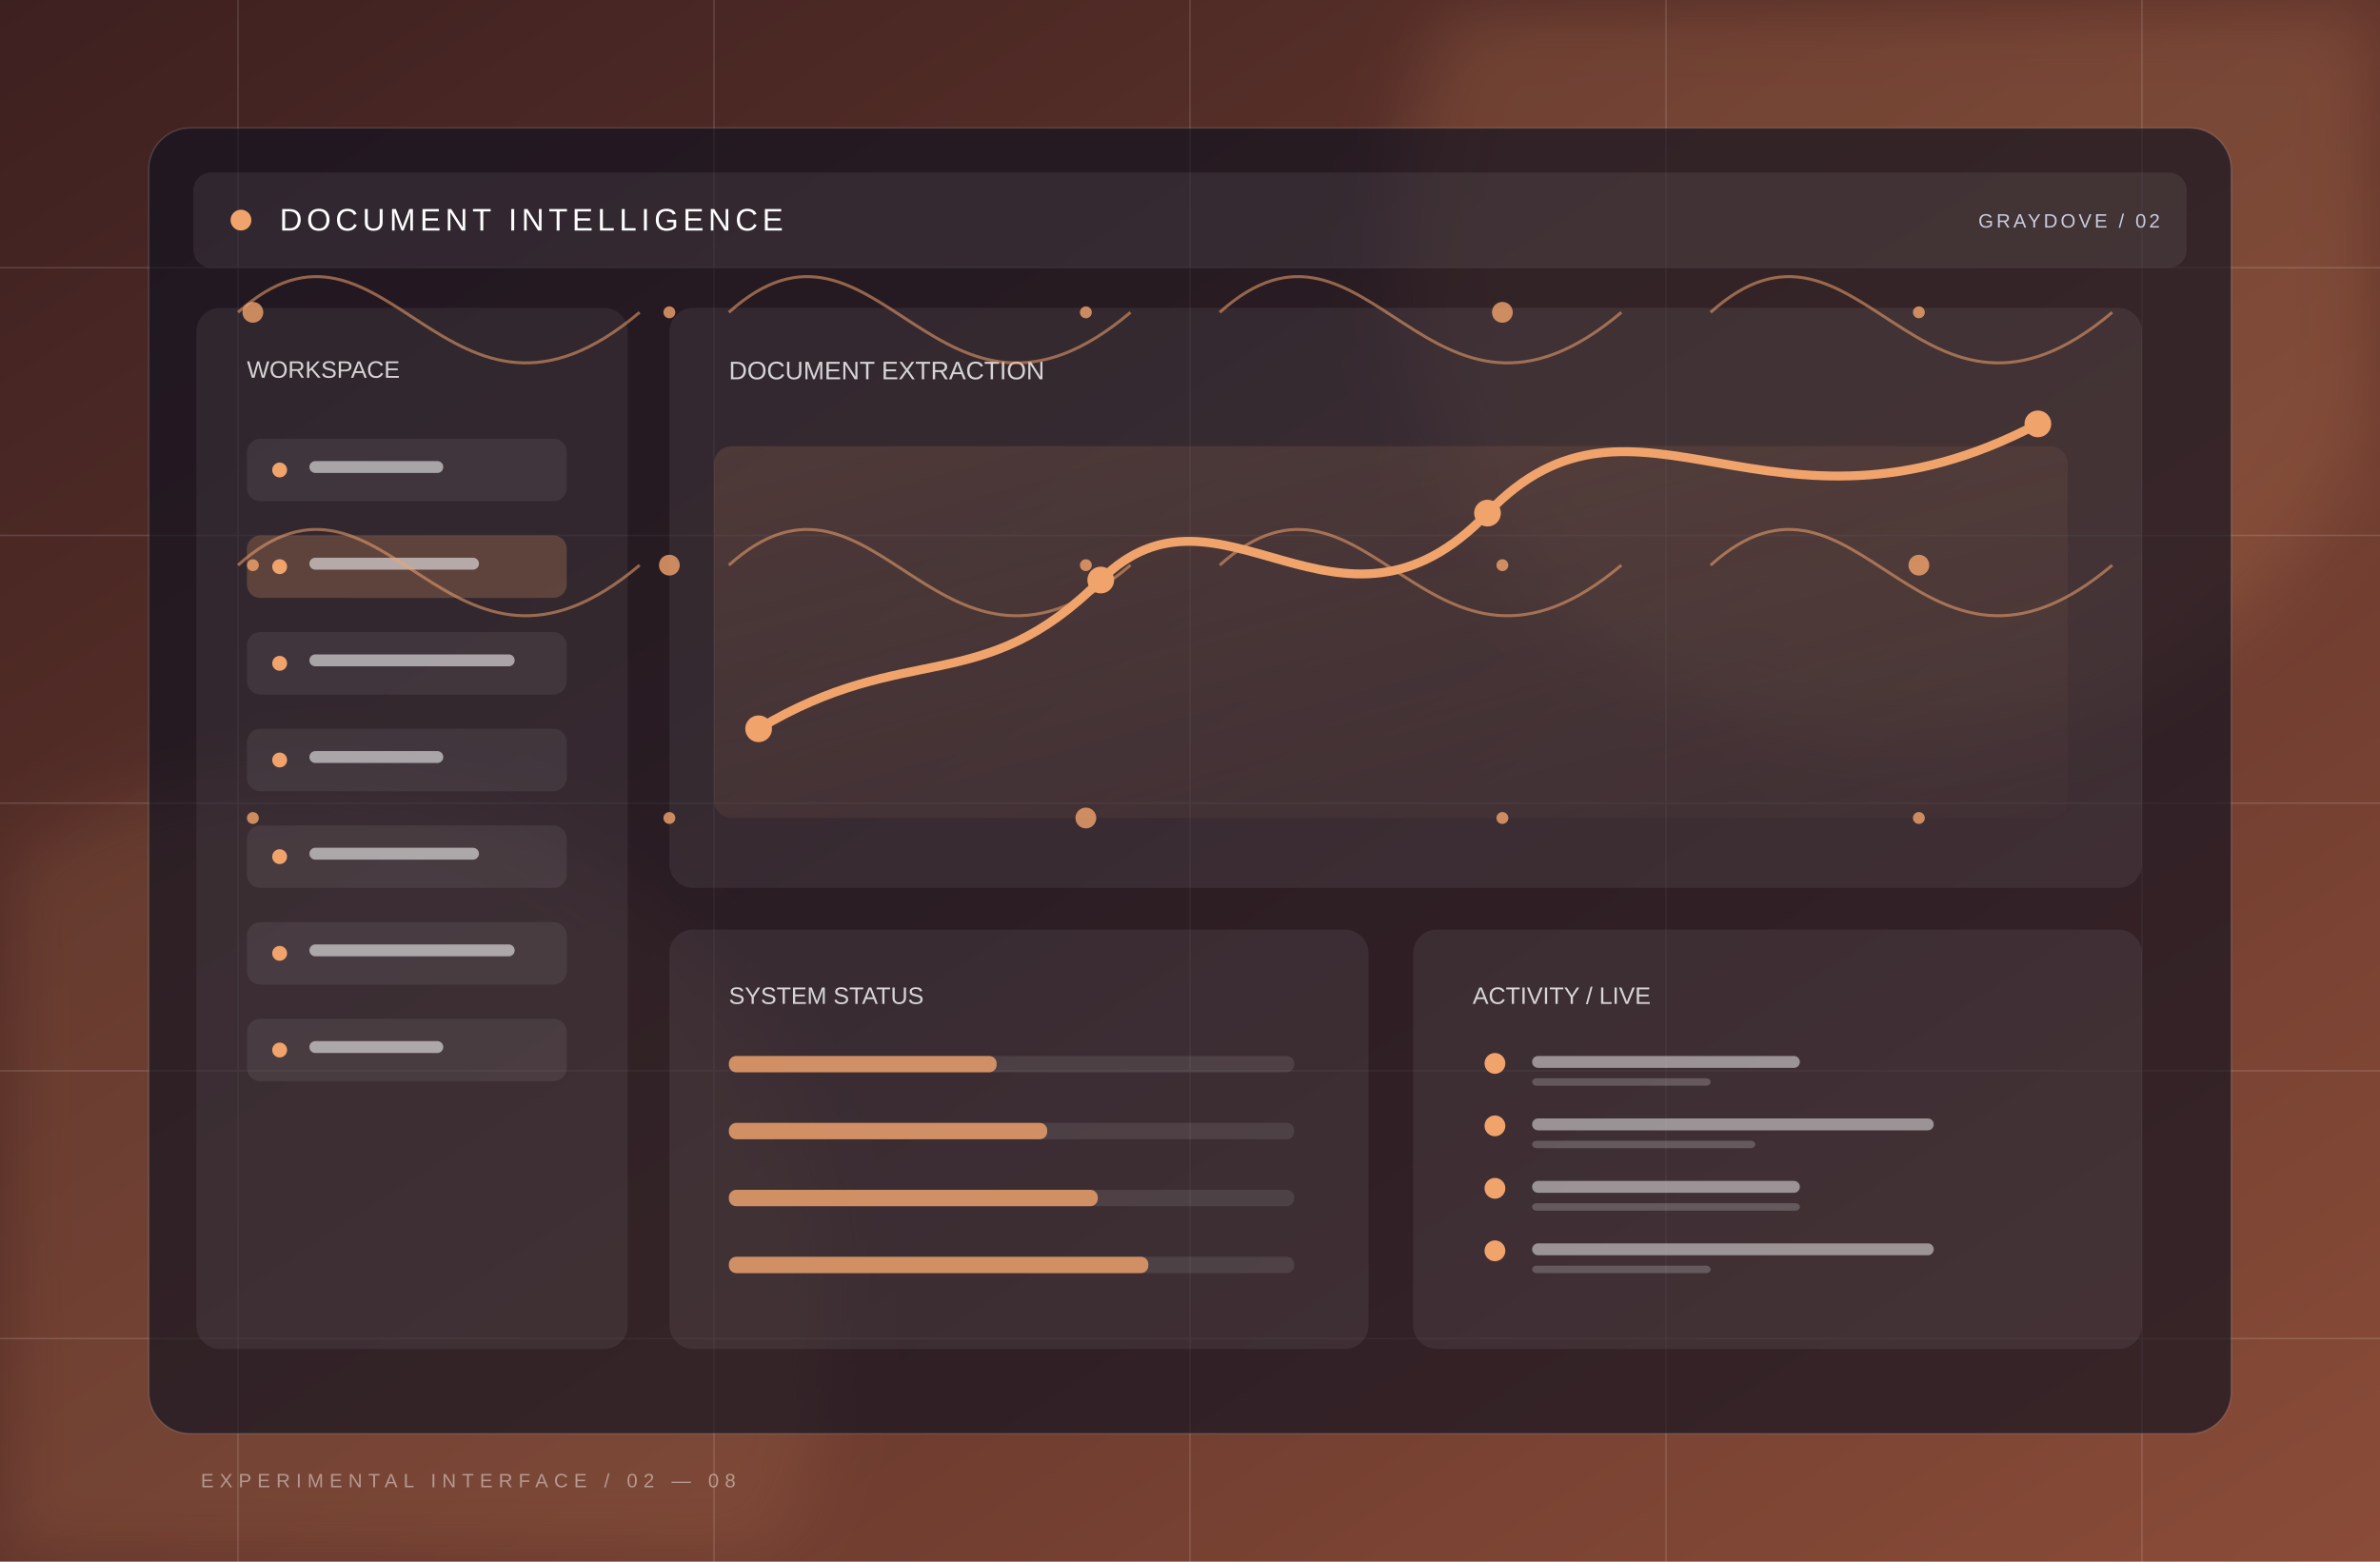
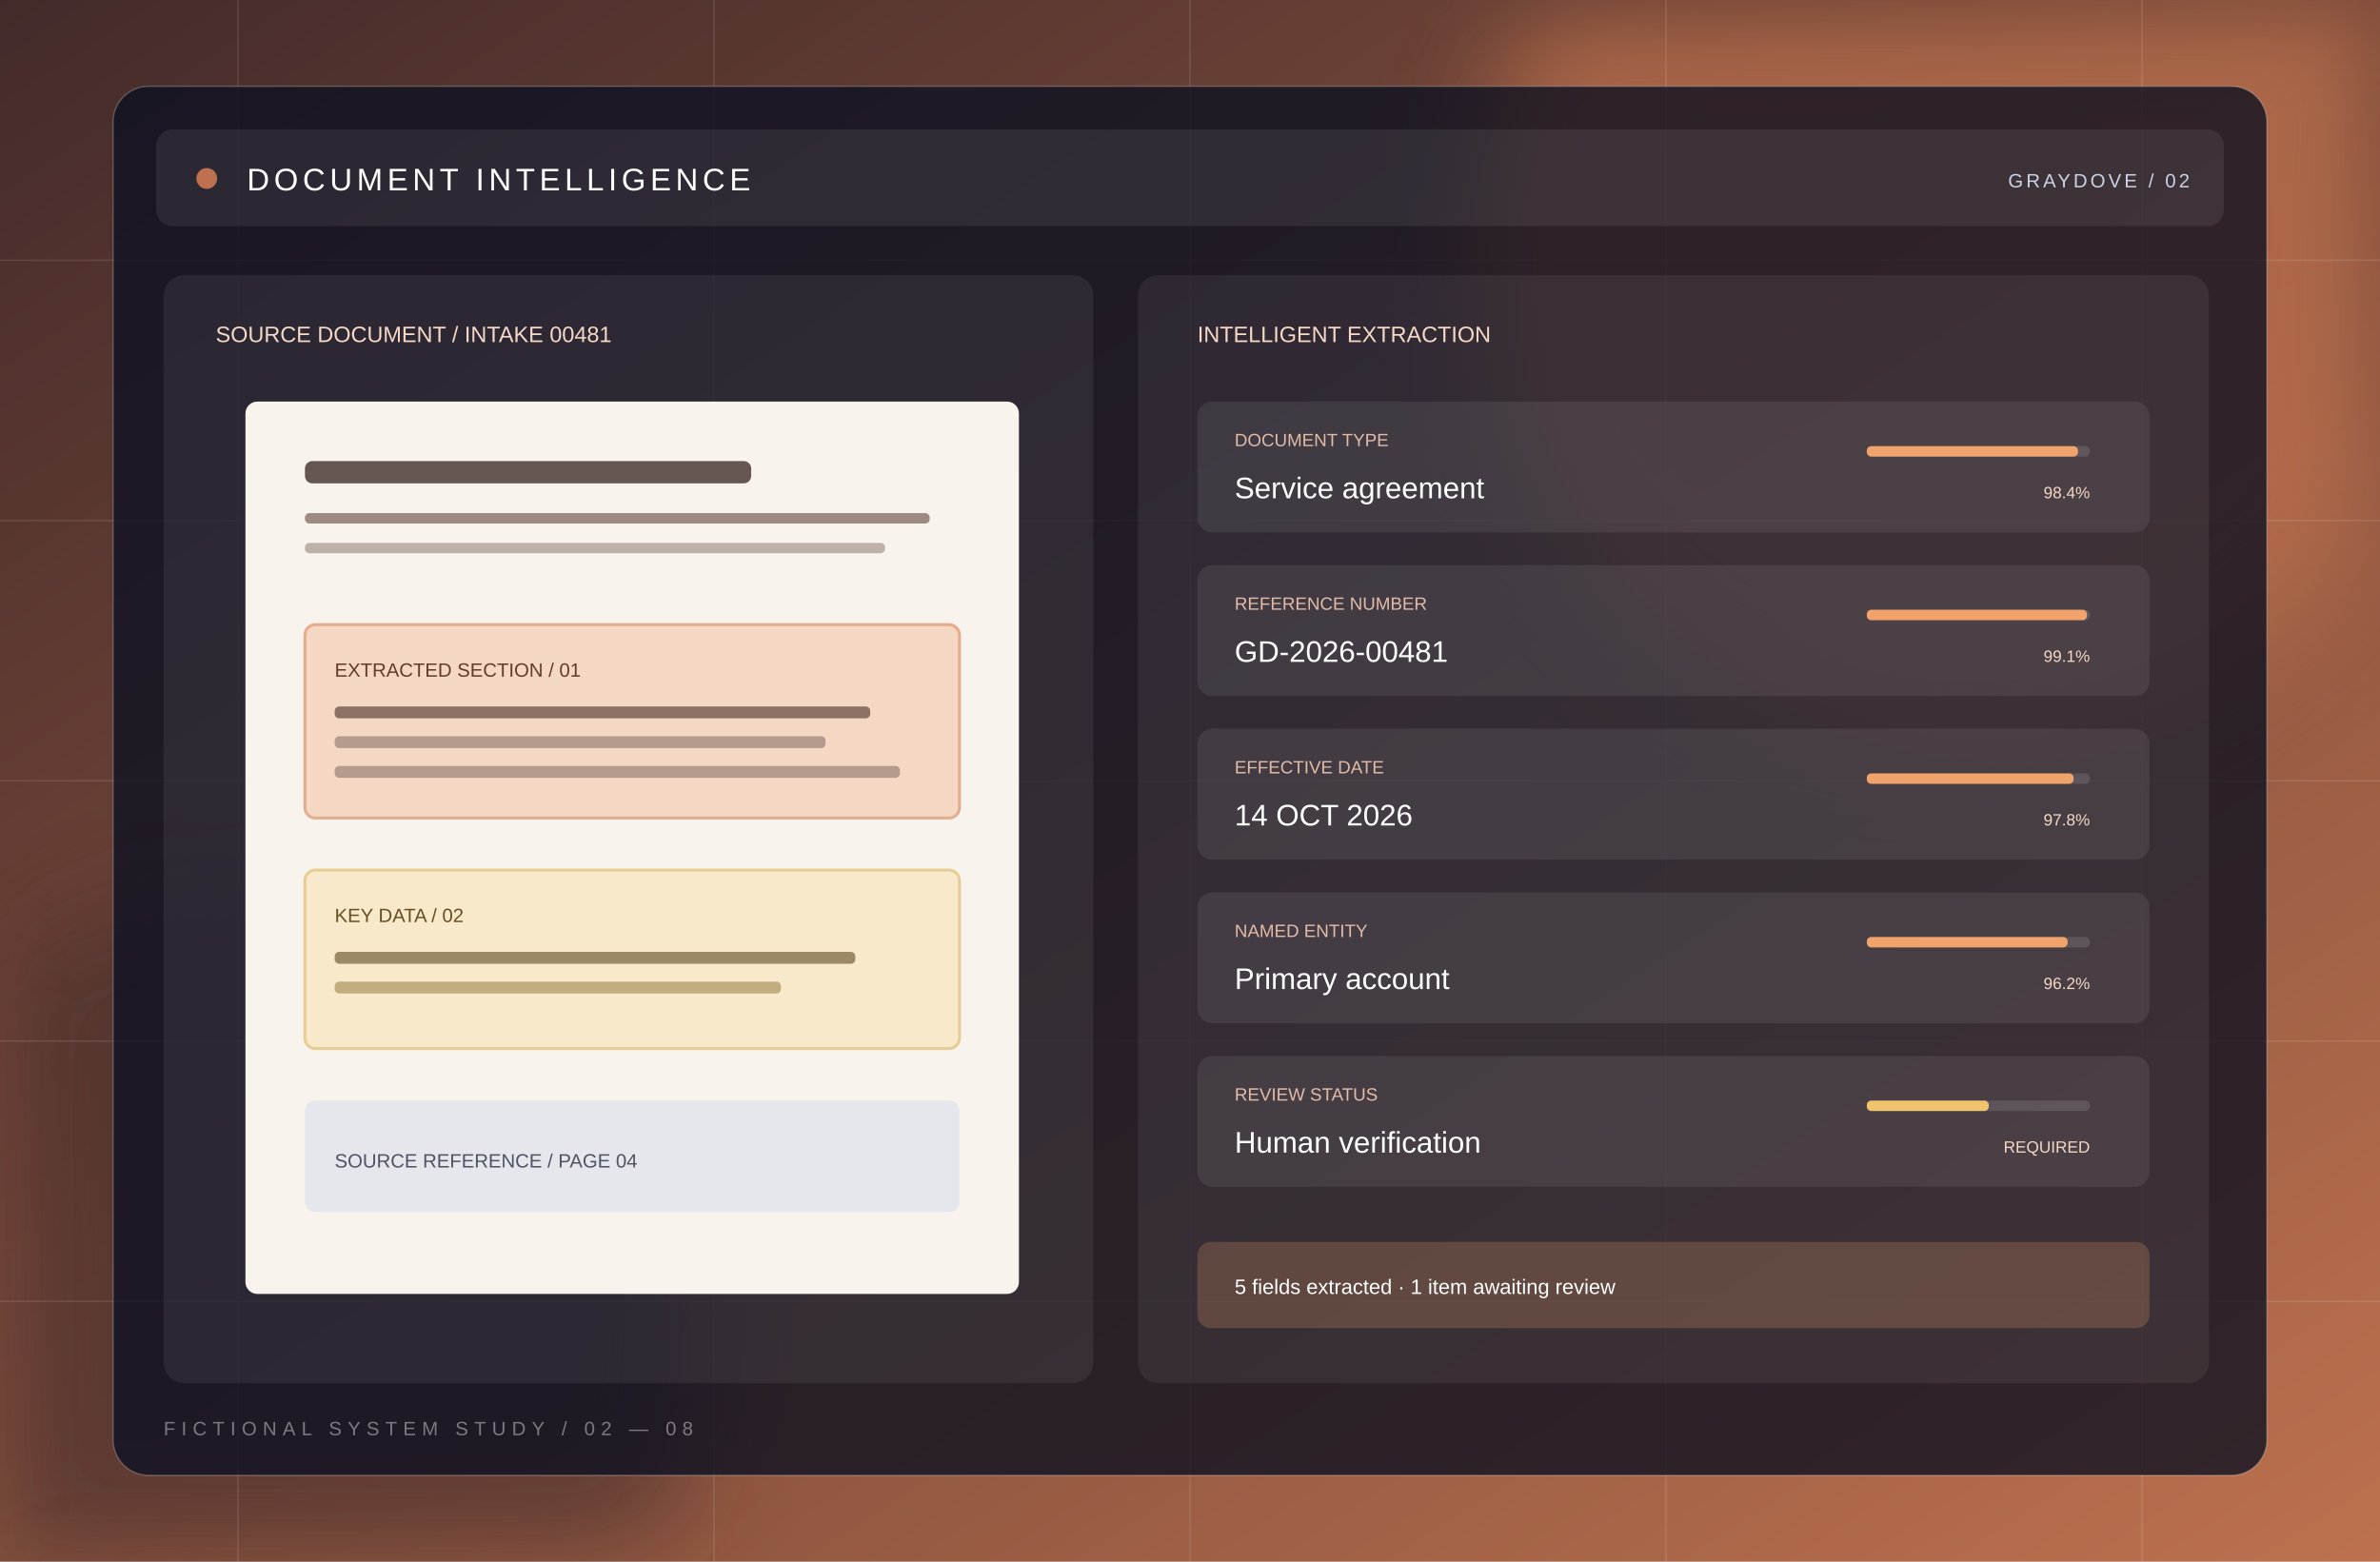
- <svg xmlns="http://www.w3.org/2000/svg" width="1600" height="1050" viewBox="0 0 1600 1050">
+ <svg xmlns="http://www.w3.org/2000/svg" width="1600" height="1050" viewBox="0 0 1600 1050" role="img" aria-labelledby="title desc">
  <defs>
    <linearGradient id="bg" x1="0" y1="0" x2="1" y2="1">
-       <stop stop-color="#3d2020" />
-       <stop offset="1" stop-color="#8a4c38" />
+       <stop stop-color="#432a2a" />
+       <stop offset="1" stop-color="#bd714e" />
    </linearGradient>
-     <linearGradient id="glow" x1="0" y1="0" x2="1" y2="1">
-       <stop stop-color="#f1a36c" stop-opacity=".9" />
-       <stop offset="1" stop-color="#f1a36c" stop-opacity=".08" />
+     <linearGradient id="accent" x1="0" y1="0" x2="1" y2="1">
+       <stop stop-color="#ffffff" stop-opacity=".95" />
+       <stop offset="1" stop-color="#ffffff" stop-opacity=".08" />
    </linearGradient>
-     <filter id="shadow">
-       <feGaussianBlur stdDeviation="24" />
+     <filter id="blur">
+       <feGaussianBlur stdDeviation="34" />
    </filter>
  </defs>
  <rect width="1600" height="1050" fill="url(#bg)" />
-   <circle cx="1280" cy="160" r="340" fill="#f1a36c" opacity=".16" filter="url(#shadow)" />
-   <circle cx="200" cy="880" r="360" fill="#f1a36c" opacity=".12" filter="url(#shadow)" />
-   <g opacity=".14" stroke="#fff" stroke-width="1">
-     <path d="M0 180H1600M0 360H1600M0 540H1600M0 720H1600M0 900H1600" />
+   <circle cx="1320" cy="170" r="330" fill="#bd714e" opacity=".7" filter="url(#blur)" />
+   <circle cx="170" cy="900" r="300" fill="#432a2a" opacity=".55" filter="url(#blur)" />
+   <g opacity=".11" stroke="#fff">
+     <path d="M0 175H1600M0 350H1600M0 525H1600M0 700H1600M0 875H1600" />
    <path d="M160 0V1050M480 0V1050M800 0V1050M1120 0V1050M1440 0V1050" />
  </g>
-   <rect x="100" y="86" width="1400" height="878" rx="28" fill="#0c1020" opacity=".64" stroke="#ffffff" stroke-opacity=".22" />
-   <rect x="130" y="116" width="1340" height="64" rx="12" fill="#ffffff" opacity=".07" />
-   <circle cx="162" cy="148" r="7" fill="#f1a36c" />
-   <text x="188" y="155" fill="#fff" font-family="Arial" font-size="21" letter-spacing="3">DOCUMENT INTELLIGENCE</text>
-   <text x="1330" y="153" fill="#c9cde0" font-family="Arial" font-size="13" letter-spacing="2">GRAYDOVE / 02</text>
-   <rect x="132" y="207" width="290" height="700" rx="16" fill="#fff" opacity=".06" />
-   <text x="166" y="254" fill="#fff" font-family="Arial" font-size="16" opacity=".8">WORKSPACE</text>
-   <rect x="166" y="295" width="215" height="42" rx="9" fill="#ffffff" opacity="0.07" />
-   <circle cx="188" cy="316" r="5" fill="#f1a36c" />
-   <rect x="208" y="310" width="90" height="8" rx="4" fill="#fff" opacity=".55" />
-   <rect x="166" y="360" width="215" height="42" rx="9" fill="#f1a36c" opacity="0.23" />
-   <circle cx="188" cy="381" r="5" fill="#f1a36c" />
-   <rect x="208" y="375" width="114" height="8" rx="4" fill="#fff" opacity=".55" />
-   <rect x="166" y="425" width="215" height="42" rx="9" fill="#ffffff" opacity="0.07" />
-   <circle cx="188" cy="446" r="5" fill="#f1a36c" />
-   <rect x="208" y="440" width="138" height="8" rx="4" fill="#fff" opacity=".55" />
-   <rect x="166" y="490" width="215" height="42" rx="9" fill="#ffffff" opacity="0.07" />
-   <circle cx="188" cy="511" r="5" fill="#f1a36c" />
-   <rect x="208" y="505" width="90" height="8" rx="4" fill="#fff" opacity=".55" />
-   <rect x="166" y="555" width="215" height="42" rx="9" fill="#ffffff" opacity="0.07" />
-   <circle cx="188" cy="576" r="5" fill="#f1a36c" />
-   <rect x="208" y="570" width="114" height="8" rx="4" fill="#fff" opacity=".55" />
-   <rect x="166" y="620" width="215" height="42" rx="9" fill="#ffffff" opacity="0.07" />
-   <circle cx="188" cy="641" r="5" fill="#f1a36c" />
-   <rect x="208" y="635" width="138" height="8" rx="4" fill="#fff" opacity=".55" />
-   <rect x="166" y="685" width="215" height="42" rx="9" fill="#ffffff" opacity="0.07" />
-   <circle cx="188" cy="706" r="5" fill="#f1a36c" />
-   <rect x="208" y="700" width="90" height="8" rx="4" fill="#fff" opacity=".55" />
-   <rect x="450" y="207" width="990" height="390" rx="16" fill="#fff" opacity=".065" />
-   <text x="490" y="255" fill="#fff" font-family="Arial" font-size="17" opacity=".8">DOCUMENT EXTRACTION</text>
-   <path d="M 160 210 C 260 120, 300 320, 430 210" stroke="#f1a36c" stroke-width="2" fill="none" opacity=".55" />
-   <path d="M 490 210 C 590 120, 630 320, 760 210" stroke="#f1a36c" stroke-width="2" fill="none" opacity=".55" />
-   <path d="M 820 210 C 920 120, 960 320, 1090 210" stroke="#f1a36c" stroke-width="2" fill="none" opacity=".55" />
-   <path d="M 1150 210 C 1250 120, 1290 320, 1420 210" stroke="#f1a36c" stroke-width="2" fill="none" opacity=".55" />
-   <path d="M 160 380 C 260 290, 300 490, 430 380" stroke="#f1a36c" stroke-width="2" fill="none" opacity=".55" />
-   <path d="M 490 380 C 590 290, 630 490, 760 380" stroke="#f1a36c" stroke-width="2" fill="none" opacity=".55" />
-   <path d="M 820 380 C 920 290, 960 490, 1090 380" stroke="#f1a36c" stroke-width="2" fill="none" opacity=".55" />
-   <path d="M 1150 380 C 1250 290, 1290 490, 1420 380" stroke="#f1a36c" stroke-width="2" fill="none" opacity=".55" />
-   <circle cx="170" cy="210" r="7" fill="#f1a36c" opacity=".8" />
-   <circle cx="450" cy="210" r="4" fill="#f1a36c" opacity=".8" />
-   <circle cx="730" cy="210" r="4" fill="#f1a36c" opacity=".8" />
-   <circle cx="1010" cy="210" r="7" fill="#f1a36c" opacity=".8" />
-   <circle cx="1290" cy="210" r="4" fill="#f1a36c" opacity=".8" />
-   <circle cx="170" cy="380" r="4" fill="#f1a36c" opacity=".8" />
-   <circle cx="450" cy="380" r="7" fill="#f1a36c" opacity=".8" />
-   <circle cx="730" cy="380" r="4" fill="#f1a36c" opacity=".8" />
-   <circle cx="1010" cy="380" r="4" fill="#f1a36c" opacity=".8" />
-   <circle cx="1290" cy="380" r="7" fill="#f1a36c" opacity=".8" />
-   <circle cx="170" cy="550" r="4" fill="#f1a36c" opacity=".8" />
-   <circle cx="450" cy="550" r="4" fill="#f1a36c" opacity=".8" />
-   <circle cx="730" cy="550" r="7" fill="#f1a36c" opacity=".8" />
-   <circle cx="1010" cy="550" r="4" fill="#f1a36c" opacity=".8" />
-   <circle cx="1290" cy="550" r="4" fill="#f1a36c" opacity=".8" />
-   <rect x="480" y="300" width="910" height="250" rx="12" fill="url(#glow)" opacity=".15" />
-   <path d="M510 490 C610 430 660 470 740 390 S900 450 1000 345 S1190 380 1370 285" fill="none" stroke="#f1a36c" stroke-width="6" stroke-linecap="round" />
-   <g fill="#f1a36c">
-     <circle cx="510" cy="490" r="9" />
-     <circle cx="740" cy="390" r="9" />
-     <circle cx="1000" cy="345" r="9" />
-     <circle cx="1370" cy="285" r="9" />
+   <rect x="76" y="58" width="1448" height="934" rx="24" fill="#0b1020" opacity=".78" stroke="#fff" stroke-opacity=".28" />
+   <rect x="105" y="87" width="1390" height="65" rx="11" fill="#fff" opacity=".075" />
+   <circle cx="139" cy="120" r="7" fill="#bd714e" />
+   <text x="166" y="128" fill="#fff" font-family="Arial,sans-serif" font-size="21" letter-spacing="3">DOCUMENT INTELLIGENCE</text>
+   <text x="1350" y="126" fill="#cbd3e6" font-family="Arial,sans-serif" font-size="13" letter-spacing="2">GRAYDOVE / 02</text>
+   <g font-family="Arial,sans-serif">
+     <rect x="110" y="185" width="625" height="745" rx="14" fill="#fff" opacity=".07" />
+     <text x="145" y="230" fill="#f6d9c6" font-size="15">SOURCE DOCUMENT / INTAKE 00481</text>
+     <rect x="165" y="270" width="520" height="600" rx="8" fill="#f8f3ed" />
+     <rect x="205" y="310" width="300" height="15" rx="5" fill="#4b3b37" opacity=".85" />
+     <rect x="205" y="345" width="420" height="7" rx="3" fill="#9e8a80" />
+     <rect x="205" y="365" width="390" height="7" rx="3" fill="#c0b1a8" />
+     <rect x="205" y="420" width="440" height="130" rx="7" fill="#f3c7a7" opacity=".6" stroke="#d57e51" stroke-width="2" />
+     <text x="225" y="455" fill="#633b2d" font-size="13">EXTRACTED SECTION / 01</text>
+     <rect x="225" y="475" width="360" height="8" rx="3" fill="#8c7165" />
+     <rect x="225" y="495" width="330" height="8" rx="3" fill="#b49b8e" />
+     <rect x="225" y="515" width="380" height="8" rx="3" fill="#b49b8e" />
+     <rect x="205" y="585" width="440" height="120" rx="7" fill="#f8dfaa" opacity=".5" stroke="#d6a63d" stroke-width="2" />
+     <text x="225" y="620" fill="#684d22" font-size="13">KEY DATA / 02</text>
+     <rect x="225" y="640" width="350" height="8" rx="3" fill="#9b8965" />
+     <rect x="225" y="660" width="300" height="8" rx="3" fill="#c2ad81" />
+     <rect x="205" y="740" width="440" height="75" rx="7" fill="#e6e7ed" />
+     <text x="225" y="785" fill="#4e5361" font-size="13">SOURCE REFERENCE / PAGE 04</text>
+     <rect x="765" y="185" width="720" height="745" rx="14" fill="#fff" opacity=".065" />
+     <text x="805" y="230" fill="#f6d9c6" font-size="15">INTELLIGENT EXTRACTION</text>
+     <rect x="805" y="270" width="640" height="88" rx="10" fill="#fff" opacity=".075" />
+     <text x="830" y="300" fill="#e3bca8" font-size="12">DOCUMENT TYPE</text>
+     <text x="830" y="335" fill="#fff" font-size="20">Service agreement</text>
+     <rect x="1255" y="300" width="150" height="7" rx="3" fill="#fff" opacity=".12" />
+     <rect x="1255" y="300" width="142" height="7" rx="3" fill="#f1a36c" />
+     <text x="1405" y="335" fill="#f6d9c6" font-size="11" text-anchor="end">98.4%</text>
+     <rect x="805" y="380" width="640" height="88" rx="10" fill="#fff" opacity=".075" />
+     <text x="830" y="410" fill="#e3bca8" font-size="12">REFERENCE NUMBER</text>
+     <text x="830" y="445" fill="#fff" font-size="20">GD-2026-00481</text>
+     <rect x="1255" y="410" width="150" height="7" rx="3" fill="#fff" opacity=".12" />
+     <rect x="1255" y="410" width="148" height="7" rx="3" fill="#f1a36c" />
+     <text x="1405" y="445" fill="#f6d9c6" font-size="11" text-anchor="end">99.1%</text>
+     <rect x="805" y="490" width="640" height="88" rx="10" fill="#fff" opacity=".075" />
+     <text x="830" y="520" fill="#e3bca8" font-size="12">EFFECTIVE DATE</text>
+     <text x="830" y="555" fill="#fff" font-size="20">14 OCT 2026</text>
+     <rect x="1255" y="520" width="150" height="7" rx="3" fill="#fff" opacity=".12" />
+     <rect x="1255" y="520" width="139" height="7" rx="3" fill="#f1a36c" />
+     <text x="1405" y="555" fill="#f6d9c6" font-size="11" text-anchor="end">97.8%</text>
+     <rect x="805" y="600" width="640" height="88" rx="10" fill="#fff" opacity=".075" />
+     <text x="830" y="630" fill="#e3bca8" font-size="12">NAMED ENTITY</text>
+     <text x="830" y="665" fill="#fff" font-size="20">Primary account</text>
+     <rect x="1255" y="630" width="150" height="7" rx="3" fill="#fff" opacity=".12" />
+     <rect x="1255" y="630" width="135" height="7" rx="3" fill="#f1a36c" />
+     <text x="1405" y="665" fill="#f6d9c6" font-size="11" text-anchor="end">96.2%</text>
+     <rect x="805" y="710" width="640" height="88" rx="10" fill="#fff" opacity=".075" />
+     <text x="830" y="740" fill="#e3bca8" font-size="12">REVIEW STATUS</text>
+     <text x="830" y="775" fill="#fff" font-size="20">Human verification</text>
+     <rect x="1255" y="740" width="150" height="7" rx="3" fill="#fff" opacity=".12" />
+     <rect x="1255" y="740" width="82" height="7" rx="3" fill="#f0c36c" />
+     <text x="1405" y="775" fill="#f6d9c6" font-size="11" text-anchor="end">REQUIRED</text>
+     <rect x="805" y="835" width="640" height="58" rx="9" fill="#f1a36c" opacity=".22" />
+     <text x="830" y="870" fill="#fff" font-size="14">5 fields extracted · 1 item awaiting review</text>
  </g>
-   <rect x="450" y="625" width="470" height="282" rx="16" fill="#fff" opacity=".065" />
-   <text x="490" y="675" fill="#fff" font-family="Arial" font-size="16" opacity=".8">SYSTEM STATUS</text>
-   <rect x="490" y="710" width="380" height="11" rx="5" fill="#fff" opacity=".09" />
-   <rect x="490" y="710" width="180" height="11" rx="5" fill="#f1a36c" opacity=".8" />
-   <rect x="490" y="755" width="380" height="11" rx="5" fill="#fff" opacity=".09" />
-   <rect x="490" y="755" width="214" height="11" rx="5" fill="#f1a36c" opacity=".8" />
-   <rect x="490" y="800" width="380" height="11" rx="5" fill="#fff" opacity=".09" />
-   <rect x="490" y="800" width="248" height="11" rx="5" fill="#f1a36c" opacity=".8" />
-   <rect x="490" y="845" width="380" height="11" rx="5" fill="#fff" opacity=".09" />
-   <rect x="490" y="845" width="282" height="11" rx="5" fill="#f1a36c" opacity=".8" />
-   <rect x="950" y="625" width="490" height="282" rx="16" fill="#fff" opacity=".065" />
-   <text x="990" y="675" fill="#fff" font-family="Arial" font-size="16" opacity=".8">ACTIVITY / LIVE</text>
-   <circle cx="1005" cy="715" r="7" fill="#f1a36c" />
-   <rect x="1030" y="710" width="180" height="8" rx="4" fill="#fff" opacity=".48" />
-   <rect x="1030" y="725" width="120" height="5" rx="3" fill="#fff" opacity=".2" />
-   <circle cx="1005" cy="757" r="7" fill="#f1a36c" />
-   <rect x="1030" y="752" width="270" height="8" rx="4" fill="#fff" opacity=".48" />
-   <rect x="1030" y="767" width="150" height="5" rx="3" fill="#fff" opacity=".2" />
-   <circle cx="1005" cy="799" r="7" fill="#f1a36c" />
-   <rect x="1030" y="794" width="180" height="8" rx="4" fill="#fff" opacity=".48" />
-   <rect x="1030" y="809" width="180" height="5" rx="3" fill="#fff" opacity=".2" />
-   <circle cx="1005" cy="841" r="7" fill="#f1a36c" />
-   <rect x="1030" y="836" width="270" height="8" rx="4" fill="#fff" opacity=".48" />
-   <rect x="1030" y="851" width="120" height="5" rx="3" fill="#fff" opacity=".2" />
-   <text x="135" y="1000" fill="#fff" opacity=".45" font-family="Arial" font-size="13" letter-spacing="4">EXPERIMENTAL INTERFACE / 02 — 08</text>
+   <text x="110" y="965" fill="#fff" opacity=".42" font-family="Arial,sans-serif" font-size="13" letter-spacing="4">FICTIONAL SYSTEM STUDY / 02 — 08</text>
</svg>
